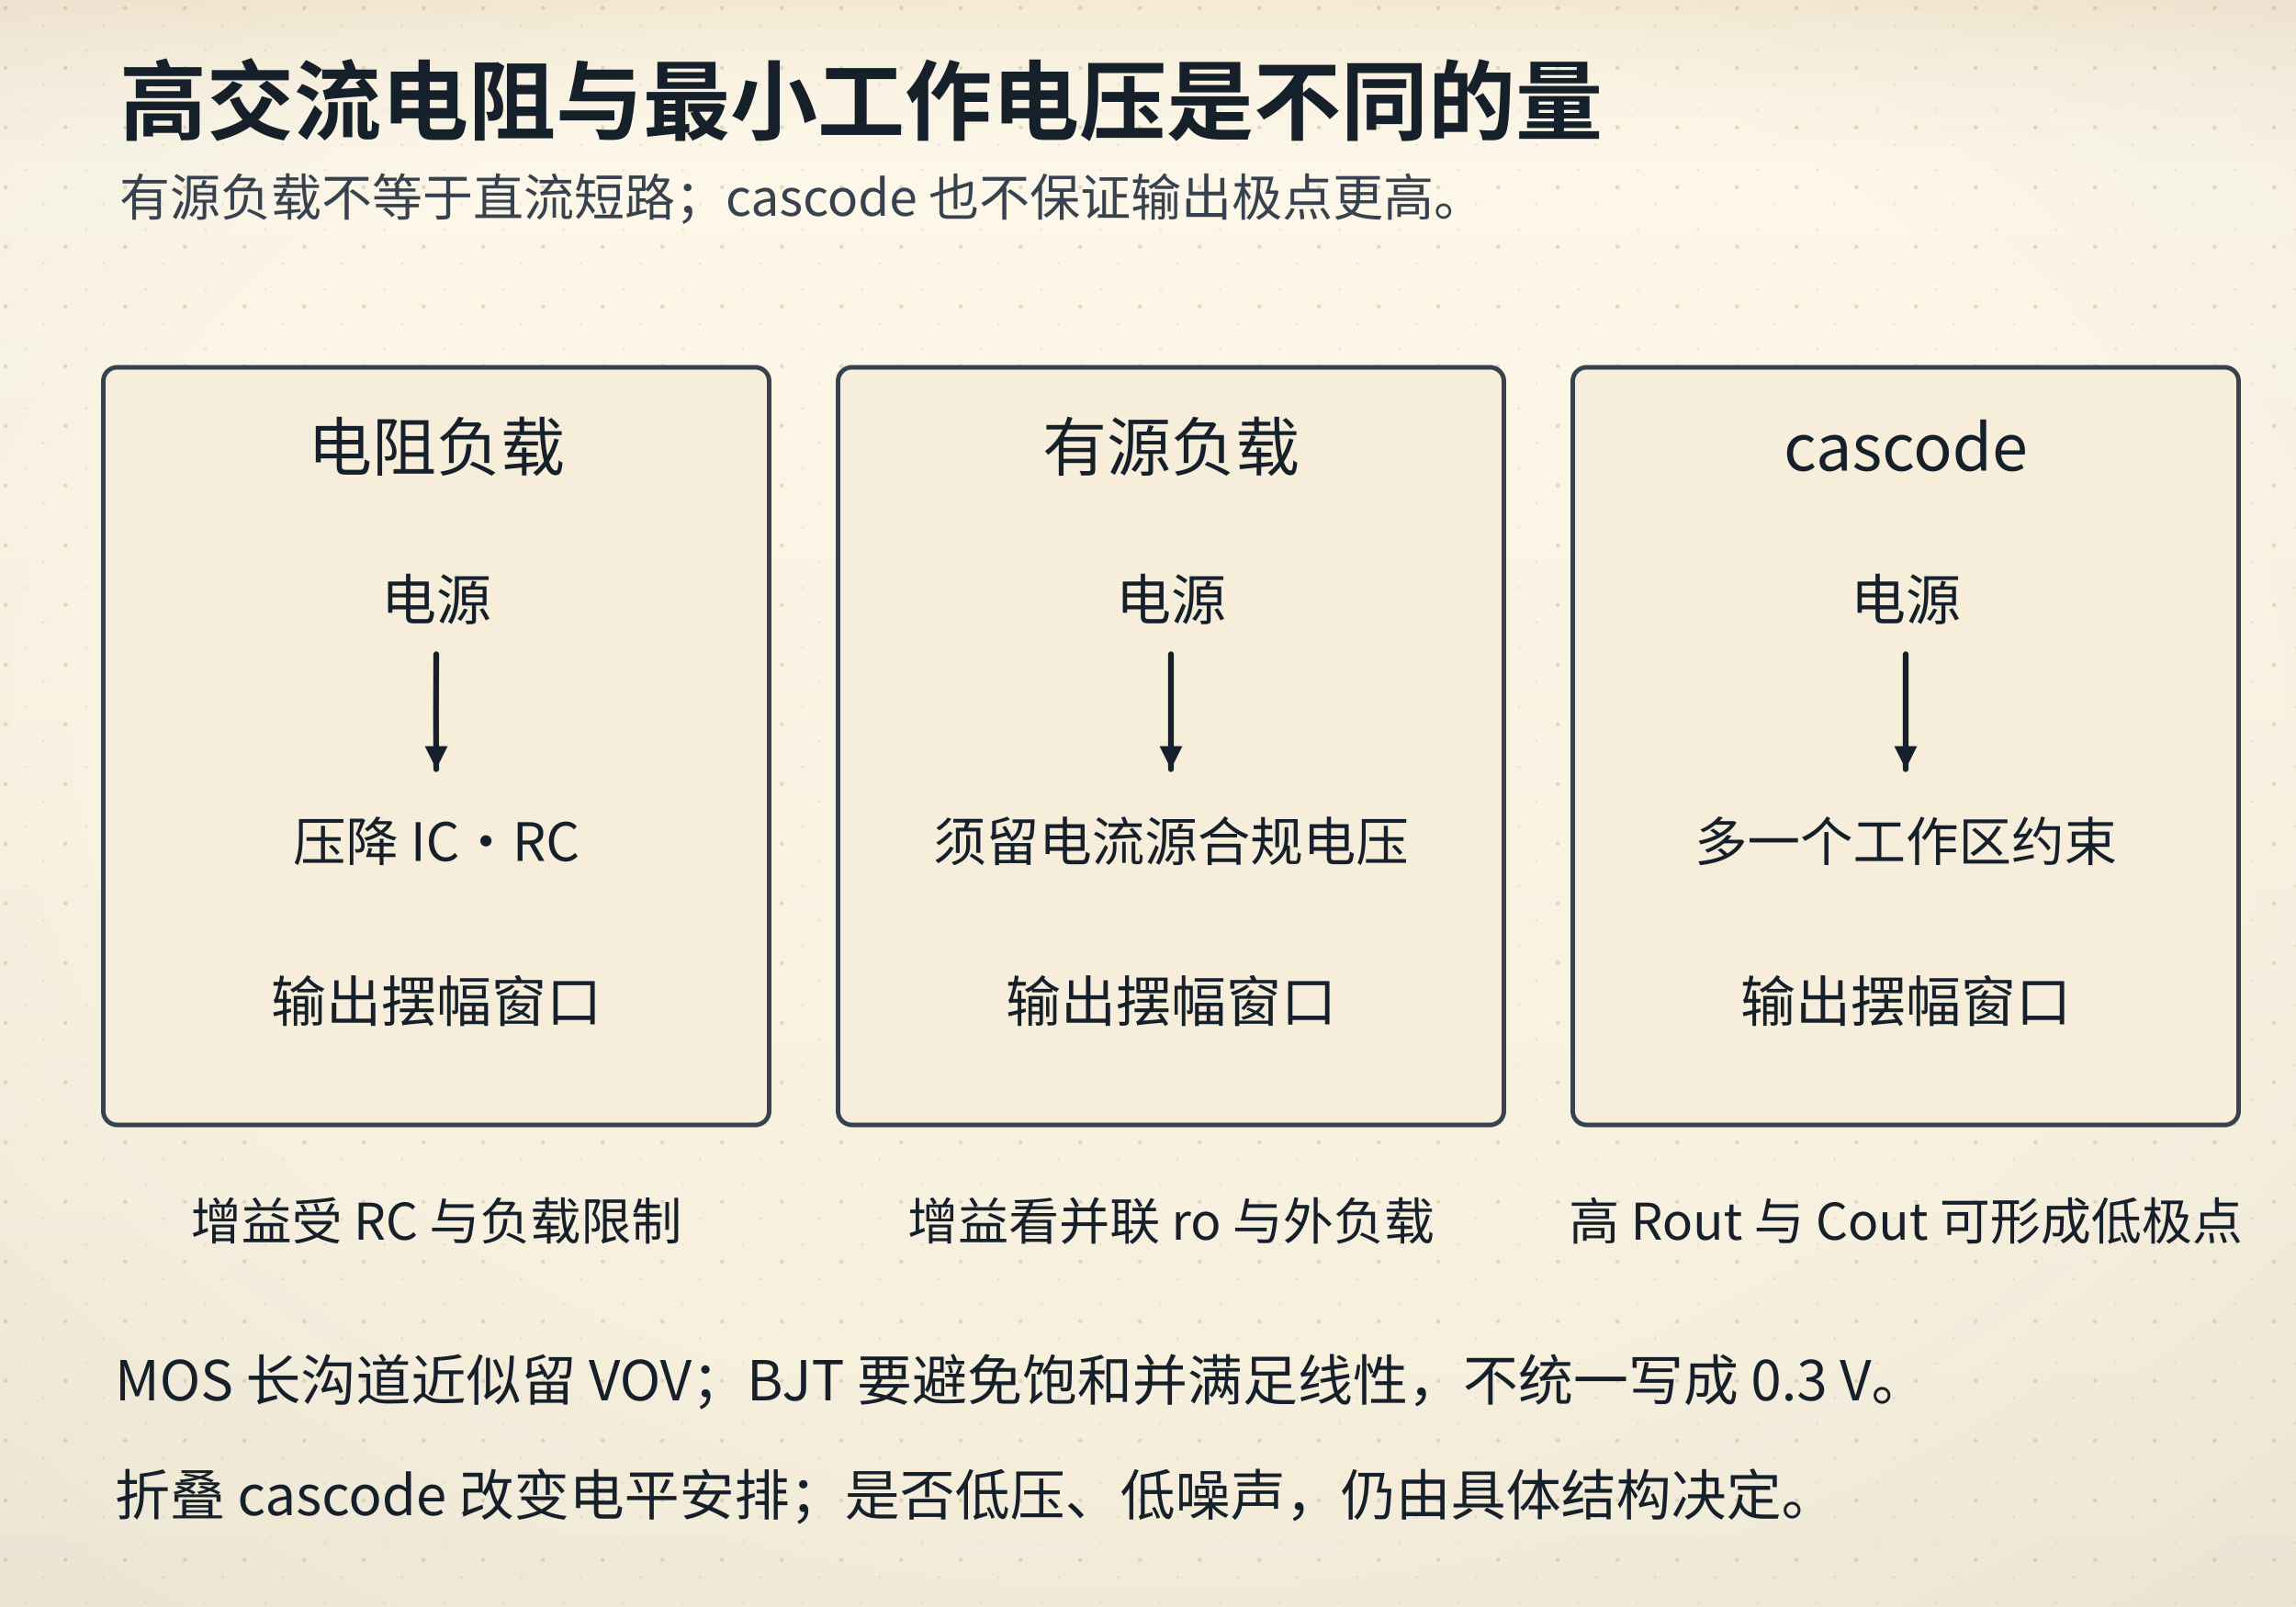
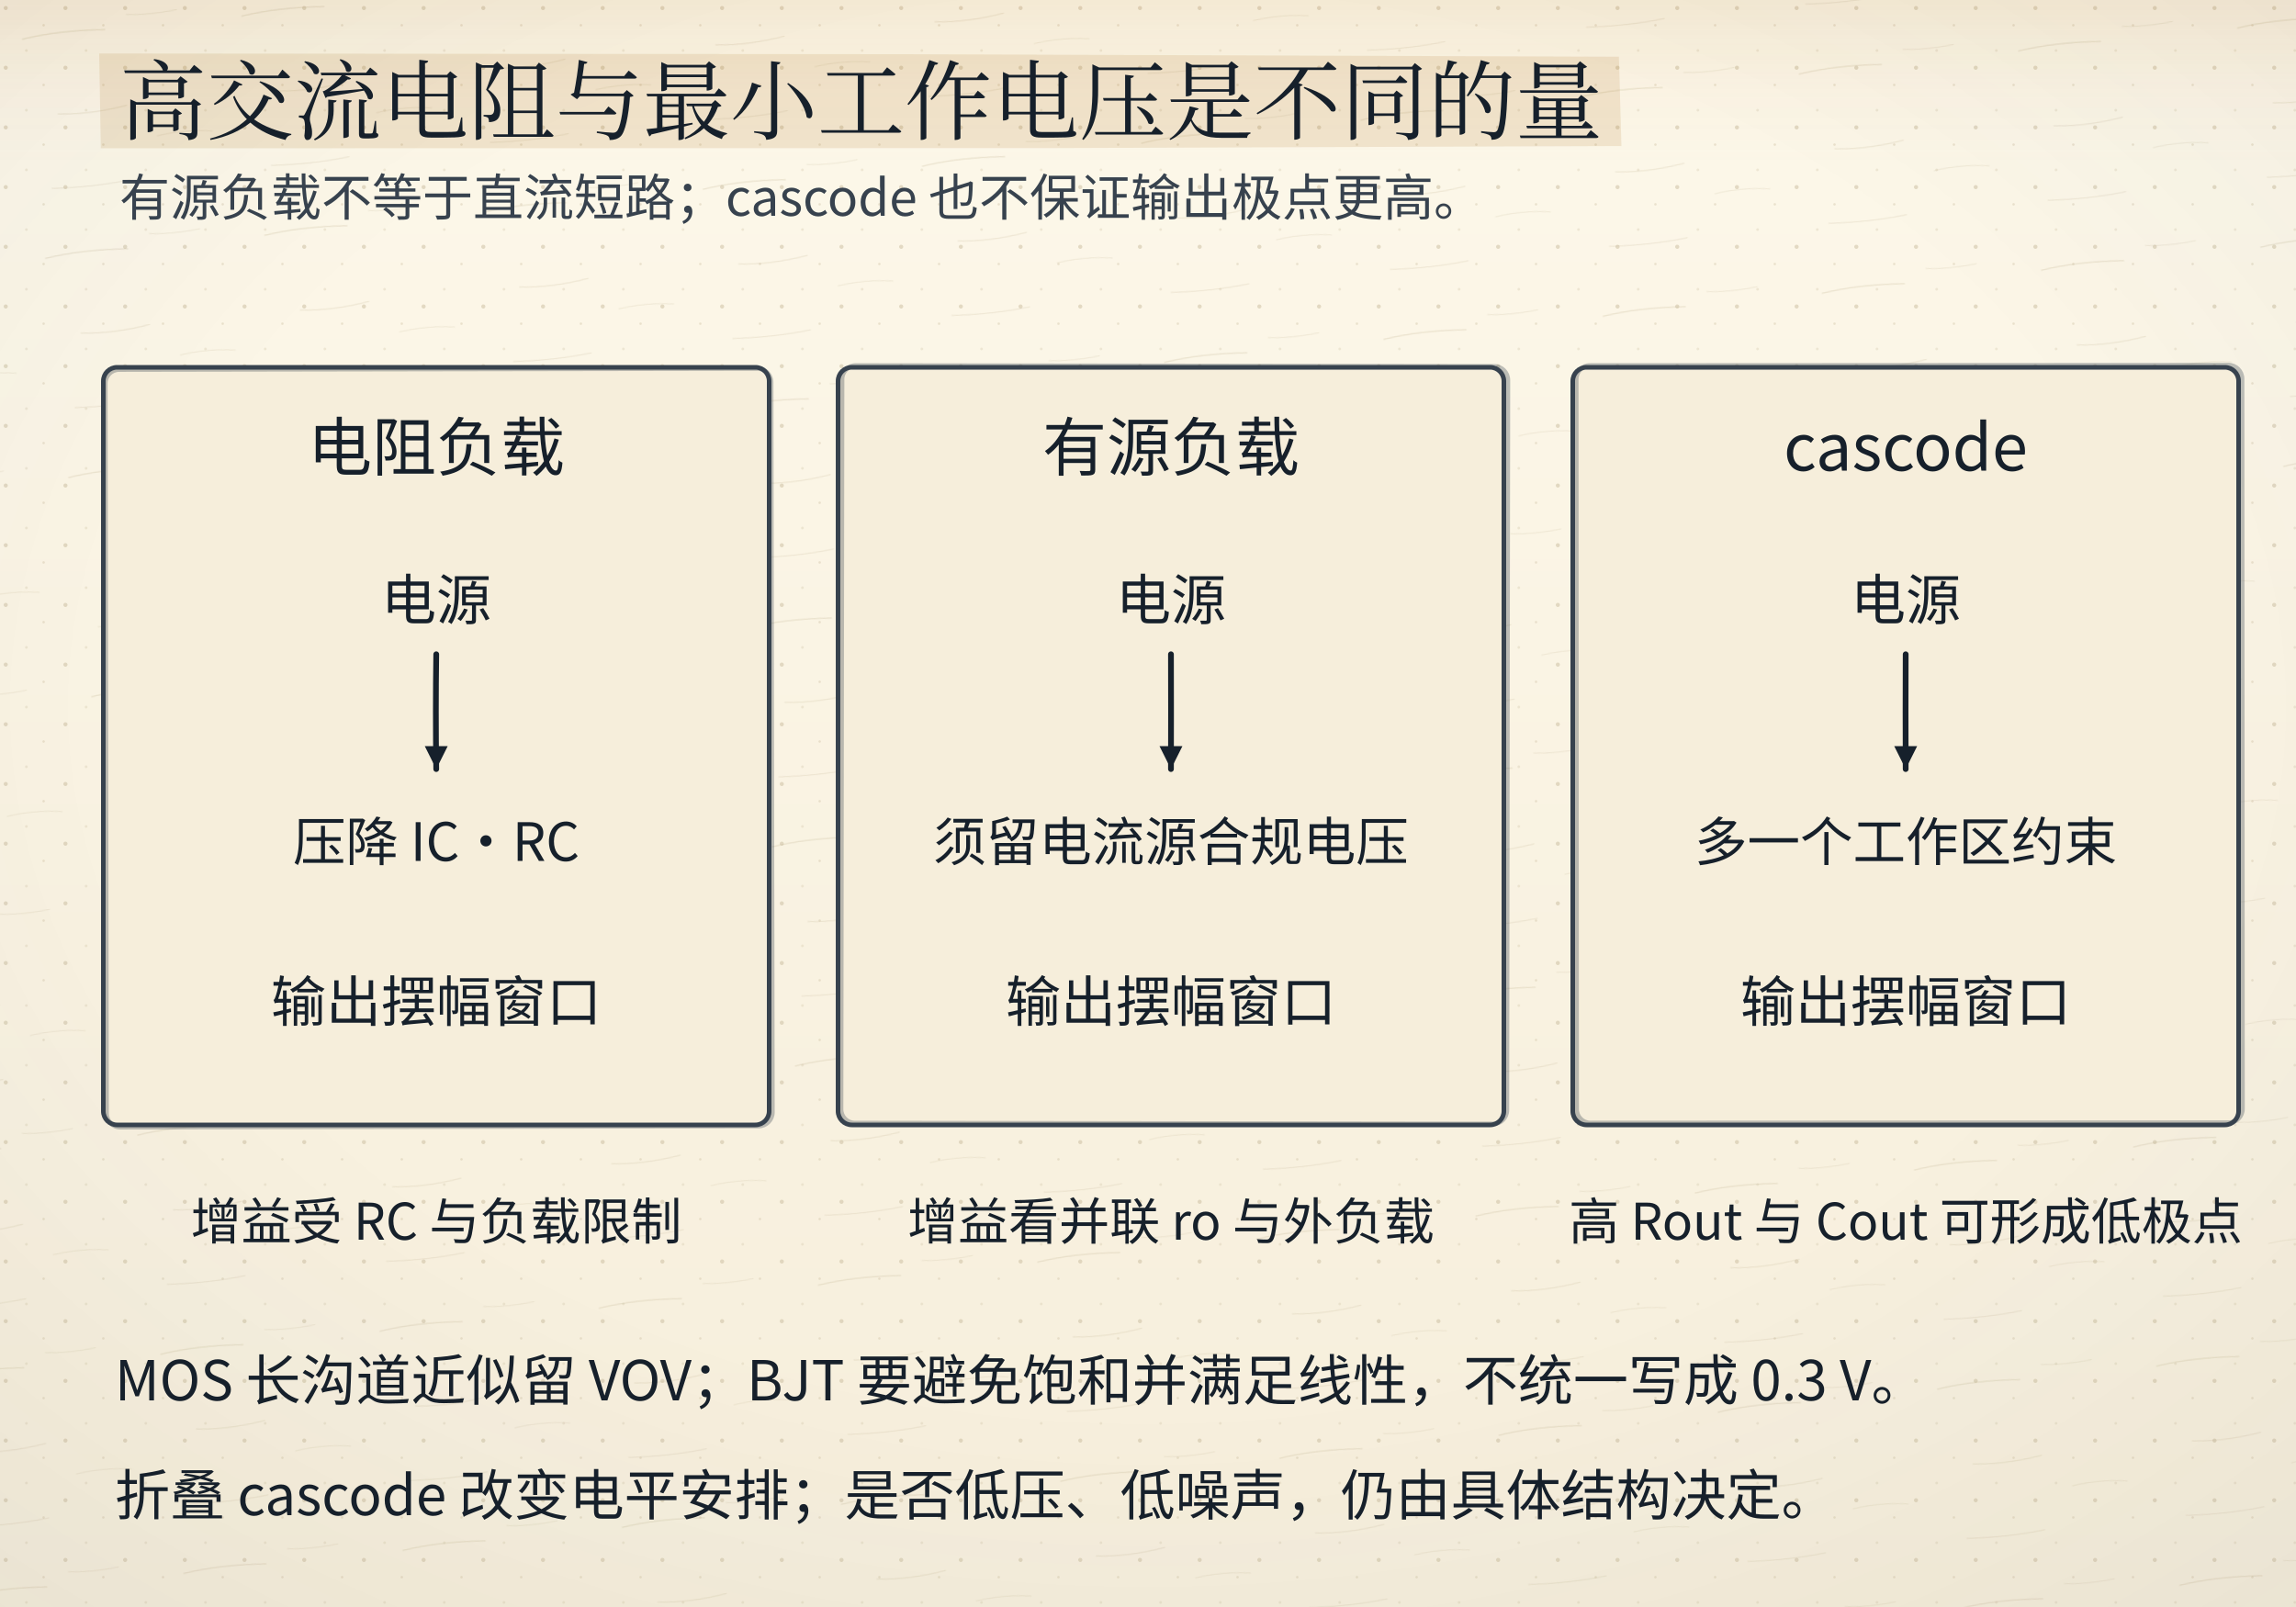
<svg xmlns="http://www.w3.org/2000/svg" viewBox="0 0 1000 700">
  <defs>
    <linearGradient id="bgL" x1="0" y1="0" x2="0" y2="1">
      <stop offset="0" stop-color="#fdf8ea" />
      <stop offset="1" stop-color="#f6eedb" />
    </linearGradient>
    <linearGradient id="bgD" x1="0" y1="0" x2="0" y2="1">
      <stop offset="0" stop-color="#141310" />
      <stop offset="1" stop-color="#1d1a14" />
    </linearGradient>
    <radialGradient id="vig" cx="0.5" cy="0.44" r="0.78">
      <stop offset="0.55" stop-color="#16202b" stop-opacity="0" />
      <stop offset="1" stop-color="#16202b" stop-opacity="0.055" />
    </radialGradient>
    <linearGradient id="hdr" x1="0" y1="0" x2="0" y2="1">
      <stop offset="0" stop-color="#a4630f" stop-opacity="0.10" />
      <stop offset="0.55" stop-color="#a4630f" stop-opacity="0.028" />
      <stop offset="1" stop-color="#a4630f" stop-opacity="0" />
    </linearGradient>
    <linearGradient id="hdrD" x1="0" y1="0" x2="0" y2="1">
      <stop offset="0" stop-color="#dcab63" stop-opacity="0.13" />
      <stop offset="0.55" stop-color="#dcab63" stop-opacity="0.04" />
      <stop offset="1" stop-color="#dcab63" stop-opacity="0" />
    </linearGradient>
    <pattern id="dots" width="26" height="26" patternUnits="userSpaceOnUse">
      <circle cx="2.5" cy="3.5" r="0.9" fill="#c9bb9d" />
      <circle cx="19" cy="11" r="0.55" fill="#c9bb9d" opacity="0.7" />
      <circle cx="11.5" cy="22" r="0.6" fill="#c9bb9d" opacity="0.55" />
    </pattern>
    <filter id="soft" x="-40%" y="-40%" width="180%" height="180%">
      <feDropShadow dx="0" dy="1.4" stdDeviation="2" flood-color="#16202b" flood-opacity="0.13" />
    </filter>
    <filter id="pglow" x="-70%" y="-70%" width="240%" height="240%">
      <feGaussianBlur stdDeviation="1.7" result="b" />
      <feMerge>
        <feMergeNode in="b" />
        <feMergeNode in="SourceGraphic" />
      </feMerge>
    </filter>
  </defs>
  <rect class="page-bg" width="1000" height="700" fill="url(#bgL)" />
  <rect class="page-grain" width="1000" height="700" fill="url(#dots)" />
+   <defs>
+     <pattern id="fiber" width="96" height="96" patternUnits="userSpaceOnUse" patternTransform="rotate(-6)">
+       <path d="M8 18 q16 -2.2 36 -0.4" stroke="#c9bb9d" stroke-width="0.55" fill="none" stroke-opacity="0.55" />
+       <path d="M54 12 q10 1.4 22 0.2" stroke="#c9bb9d" stroke-width="0.45" fill="none" stroke-opacity="0.4" />
+       <path d="M20 52 q14 1.8 30 -0.6" stroke="#c9bb9d" stroke-width="0.5" fill="none" stroke-opacity="0.45" />
+       <path d="M62 66 q12 -1.6 24 0.4" stroke="#c9bb9d" stroke-width="0.45" fill="none" stroke-opacity="0.38" />
+       <path d="M14 84 q18 1.4 34 -0.2" stroke="#c9bb9d" stroke-width="0.5" fill="none" stroke-opacity="0.42" />
+     </pattern>
+   </defs>
+   <rect class="page-fiber" width="1000" height="700" fill="url(#fiber)" opacity="0.55" />
  <rect class="page-vig" width="1000" height="700" fill="url(#vig)" />
  <rect class="page-hdr" width="1000" height="72" fill="url(#hdr)" />
  <style>
text{font-family:"Segoe UI","Microsoft YaHei","PingFang SC","Hiragino Sans GB","Noto Sans CJK SC","Source Han Sans SC","Noto Sans SC",sans-serif;}
line,path,polyline,polygon{stroke-linecap:round;stroke-linejoin:round}
.page-bg{fill:url(#bgL)}
.page-grain{opacity:.5}
.page-vig{opacity:1}
.page-hdr{fill:url(#hdr)}
@media (prefers-color-scheme: dark){
.page-bg{fill:url(#bgD)}
.page-grain{opacity:.34}
.page-vig{opacity:.5}
.page-hdr{fill:url(#hdrD)}
[fill="#fdf8ea"]{fill:#141310}
[stroke="#fdf8ea"]{stroke:#141310}
[fill="#f6eedb"]{fill:#1d1a14}
[stroke="#f6eedb"]{stroke:#1d1a14}
[fill="#e0d3b8"]{fill:#3b3529}
[stroke="#e0d3b8"]{stroke:#3b3529}
[fill="#c9bb9d"]{fill:#4a4436}
[stroke="#c9bb9d"]{stroke:#4a4436}
[fill="#16202b"]{fill:#ece4d3}
[stroke="#16202b"]{stroke:#ece4d3}
[fill="#37424e"]{fill:#cfc6b4}
[stroke="#37424e"]{stroke:#cfc6b4}
[fill="#5b666f"]{fill:#a79e8b}
[stroke="#5b666f"]{stroke:#a79e8b}
[fill="#8b8272"]{fill:#857c6c}
[stroke="#8b8272"]{stroke:#857c6c}
text[fill="#fdf8ea"]{fill:#f9f3e3}
[fill="#e6eff3"]{fill:#17262e}
[fill="#e4f1f3"]{fill:#15262a}
[fill="#e8efe6"]{fill:#182418}
[fill="#f6e7e1"]{fill:#281a16}
[fill="#f7eedb"]{fill:#292114}
[fill="#efe8ee"]{fill:#241c22}
text[fill="#1f5d7a"]{fill:#7fb7cf}
:is(rect,circle,path,line,polygon,polyline,ellipse,g)[fill="#1f5d7a"]{fill:#2b4d5f}
[stroke="#1f5d7a"]{stroke:#6fa3b9}
text[fill="#2f7f96"]{fill:#8ac9d8}
:is(rect,circle,path,line,polygon,polyline,ellipse,g)[fill="#2f7f96"]{fill:#2b5660}
[stroke="#2f7f96"]{stroke:#77b2c1}
text[fill="#3d6b4a"]{fill:#98c096}
:is(rect,circle,path,line,polygon,polyline,ellipse,g)[fill="#3d6b4a"]{fill:#2f4a33}
[stroke="#3d6b4a"]{stroke:#7aa87c}
text[fill="#a8321f"]{fill:#e0907a}
:is(rect,circle,path,line,polygon,polyline,ellipse,g)[fill="#a8321f"]{fill:#55231b}
[stroke="#a8321f"]{stroke:#c07a63}
text[fill="#a4630f"]{fill:#dcab63}
:is(rect,circle,path,line,polygon,polyline,ellipse,g)[fill="#a4630f"]{fill:#553a17}
[stroke="#a4630f"]{stroke:#c08a45}
text[fill="#6b3f63"]{fill:#c4a2bf}
:is(rect,circle,path,line,polygon,polyline,ellipse,g)[fill="#6b3f63"]{fill:#452c40}
[stroke="#6b3f63"]{stroke:#a17c9b}
}
</style>
-   <text x="52" y="58" font-size="38" fill="#16202b" font-family="'KaiTi','STKaiti','Kaiti SC','LXGW WenKai','Noto Serif CJK SC','Source Han Serif SC','Songti SC','SimSun','Noto Serif SC',serif" font-weight="700" text-anchor="start">高交流电阻与最小工作电压是不同的量</text>
+   <polygon class="marker-wash" points="43.2,23.3 390.3,23.6 705.1,24.7 706.2,63.6 458.8,64.5 43.9,64.6" fill="#a4630f" opacity="0.13" />
+   <text x="52" y="58" font-size="38" fill="#16202b" font-family="'KaiTi','STKaiti','Kaiti SC','LXGW WenKai','Noto Serif CJK SC','Source Han Serif SC','Songti SC','SimSun','Noto Serif SC',serif" font-weight="700" text-anchor="start" style="font-family:'KaiTi','STKaiti','Kaiti SC','LXGW WenKai','Noto Serif CJK SC','Source Han Serif SC','Songti SC','SimSun','Noto Serif SC',serif;font-weight:400">高交流电阻与最小工作电压是不同的量</text>
  <text x="52" y="94" font-size="22" fill="#37424e" font-family="'KaiTi','STKaiti','Kaiti SC','LXGW WenKai','Noto Serif CJK SC','Source Han Serif SC','Songti SC','SimSun','Noto Serif SC',serif" font-weight="400" text-anchor="start">有源负载不等于直流短路；cascode 也不保证输出极点更高。</text>
  <rect x="45" y="160" width="290" height="330" rx="6" fill="#f6eedb" stroke="#37424e" stroke-width="2" />
+   <rect class="ink-echo" x="45" y="160" width="290" height="330" rx="6" stroke="#37424e" stroke-width="2" fill="none" opacity="0.32" transform="translate(1.13 0.75) rotate(-0.10 190.0 325.0)" />
  <text x="190" y="205" font-size="28" fill="#16202b" font-family="'KaiTi','STKaiti','Kaiti SC','LXGW WenKai','Noto Serif CJK SC','Source Han Serif SC','Songti SC','SimSun','Noto Serif SC',serif" font-weight="400" text-anchor="middle">电阻负载</text>
  <text x="190" y="270" font-size="24" fill="#16202b" font-family="'KaiTi','STKaiti','Kaiti SC','LXGW WenKai','Noto Serif CJK SC','Source Han Serif SC','Songti SC','SimSun','Noto Serif SC',serif" font-weight="400" text-anchor="middle">电源</text>
-   <path d="M190 285 Q189.83 310.00 190 335" fill="none" stroke="#16202b" stroke-width="2.5" stroke-dasharray="" />
+   <path d="M190 285 Q189.67 310.00 190 335" fill="none" stroke="#16202b" stroke-width="2.5" stroke-dasharray="" />
  <polygon points="190,335 185,325 195,325" fill="#16202b" />
  <text x="190" y="375" font-size="23" fill="#16202b" font-family="'KaiTi','STKaiti','Kaiti SC','LXGW WenKai','Noto Serif CJK SC','Source Han Serif SC','Songti SC','SimSun','Noto Serif SC',serif" font-weight="400" text-anchor="middle">压降 IC·RC</text>
  <text x="190" y="445" font-size="24" fill="#16202b" font-family="'KaiTi','STKaiti','Kaiti SC','LXGW WenKai','Noto Serif CJK SC','Source Han Serif SC','Songti SC','SimSun','Noto Serif SC',serif" font-weight="400" text-anchor="middle">输出摆幅窗口</text>
  <text x="190" y="540" font-size="22" fill="#16202b" font-family="'KaiTi','STKaiti','Kaiti SC','LXGW WenKai','Noto Serif CJK SC','Source Han Serif SC','Songti SC','SimSun','Noto Serif SC',serif" font-weight="400" text-anchor="middle">增益受 RC 与负载限制</text>
  <rect x="365" y="160" width="290" height="330" rx="6" fill="#f6eedb" stroke="#37424e" stroke-width="2" />
+   <rect class="ink-echo" x="365" y="160" width="290" height="330" rx="6" stroke="#37424e" stroke-width="2" fill="none" opacity="0.32" transform="translate(1.53 -0.62) rotate(0.08 510.0 325.0)" />
  <text x="510" y="205" font-size="28" fill="#16202b" font-family="'KaiTi','STKaiti','Kaiti SC','LXGW WenKai','Noto Serif CJK SC','Source Han Serif SC','Songti SC','SimSun','Noto Serif SC',serif" font-weight="400" text-anchor="middle">有源负载</text>
  <text x="510" y="270" font-size="24" fill="#16202b" font-family="'KaiTi','STKaiti','Kaiti SC','LXGW WenKai','Noto Serif CJK SC','Source Han Serif SC','Songti SC','SimSun','Noto Serif SC',serif" font-weight="400" text-anchor="middle">电源</text>
-   <path d="M510 285 Q510.03 310.00 510 335" fill="none" stroke="#16202b" stroke-width="2.5" stroke-dasharray="" />
+   <path d="M510 285 Q510.07 310.00 510 335" fill="none" stroke="#16202b" stroke-width="2.5" stroke-dasharray="" />
  <polygon points="510,335 505,325 515,325" fill="#16202b" />
  <text x="510" y="375" font-size="23" fill="#16202b" font-family="'KaiTi','STKaiti','Kaiti SC','LXGW WenKai','Noto Serif CJK SC','Source Han Serif SC','Songti SC','SimSun','Noto Serif SC',serif" font-weight="400" text-anchor="middle">须留电流源合规电压</text>
  <text x="510" y="445" font-size="24" fill="#16202b" font-family="'KaiTi','STKaiti','Kaiti SC','LXGW WenKai','Noto Serif CJK SC','Source Han Serif SC','Songti SC','SimSun','Noto Serif SC',serif" font-weight="400" text-anchor="middle">输出摆幅窗口</text>
  <text x="510" y="540" font-size="22" fill="#16202b" font-family="'KaiTi','STKaiti','Kaiti SC','LXGW WenKai','Noto Serif CJK SC','Source Han Serif SC','Songti SC','SimSun','Noto Serif SC',serif" font-weight="400" text-anchor="middle">增益看并联 ro 与外负载</text>
  <rect x="685" y="160" width="290" height="330" rx="6" fill="#f6eedb" stroke="#37424e" stroke-width="2" />
+   <rect class="ink-echo" x="685" y="160" width="290" height="330" rx="6" stroke="#37424e" stroke-width="2" fill="none" opacity="0.32" transform="translate(1.60 -0.90) rotate(-0.03 830.0 325.0)" />
  <text x="830" y="205" font-size="28" fill="#16202b" font-family="'KaiTi','STKaiti','Kaiti SC','LXGW WenKai','Noto Serif CJK SC','Source Han Serif SC','Songti SC','SimSun','Noto Serif SC',serif" font-weight="400" text-anchor="middle">cascode</text>
  <text x="830" y="270" font-size="24" fill="#16202b" font-family="'KaiTi','STKaiti','Kaiti SC','LXGW WenKai','Noto Serif CJK SC','Source Han Serif SC','Songti SC','SimSun','Noto Serif SC',serif" font-weight="400" text-anchor="middle">电源</text>
-   <path d="M830 285 Q829.95 310.00 830 335" fill="none" stroke="#16202b" stroke-width="2.5" stroke-dasharray="" />
+   <path d="M830 285 Q829.90 310.00 830 335" fill="none" stroke="#16202b" stroke-width="2.5" stroke-dasharray="" />
  <polygon points="830,335 825,325 835,325" fill="#16202b" />
  <text x="830" y="375" font-size="23" fill="#16202b" font-family="'KaiTi','STKaiti','Kaiti SC','LXGW WenKai','Noto Serif CJK SC','Source Han Serif SC','Songti SC','SimSun','Noto Serif SC',serif" font-weight="400" text-anchor="middle">多一个工作区约束</text>
  <text x="830" y="445" font-size="24" fill="#16202b" font-family="'KaiTi','STKaiti','Kaiti SC','LXGW WenKai','Noto Serif CJK SC','Source Han Serif SC','Songti SC','SimSun','Noto Serif SC',serif" font-weight="400" text-anchor="middle">输出摆幅窗口</text>
  <text x="830" y="540" font-size="22" fill="#16202b" font-family="'KaiTi','STKaiti','Kaiti SC','LXGW WenKai','Noto Serif CJK SC','Source Han Serif SC','Songti SC','SimSun','Noto Serif SC',serif" font-weight="400" text-anchor="middle">高 Rout 与 Cout 可形成低极点</text>
  <text x="50" y="610" font-size="24" fill="#16202b" font-family="'KaiTi','STKaiti','Kaiti SC','LXGW WenKai','Noto Serif CJK SC','Source Han Serif SC','Songti SC','SimSun','Noto Serif SC',serif" font-weight="400" text-anchor="start">MOS 长沟道近似留 VOV；BJT 要避免饱和并满足线性，不统一写成 0.3 V。</text>
  <text x="50" y="660" font-size="24" fill="#16202b" font-family="'KaiTi','STKaiti','Kaiti SC','LXGW WenKai','Noto Serif CJK SC','Source Han Serif SC','Songti SC','SimSun','Noto Serif SC',serif" font-weight="400" text-anchor="start">折叠 cascode 改变电平安排；是否低压、低噪声，仍由具体结构决定。</text>
</svg>
